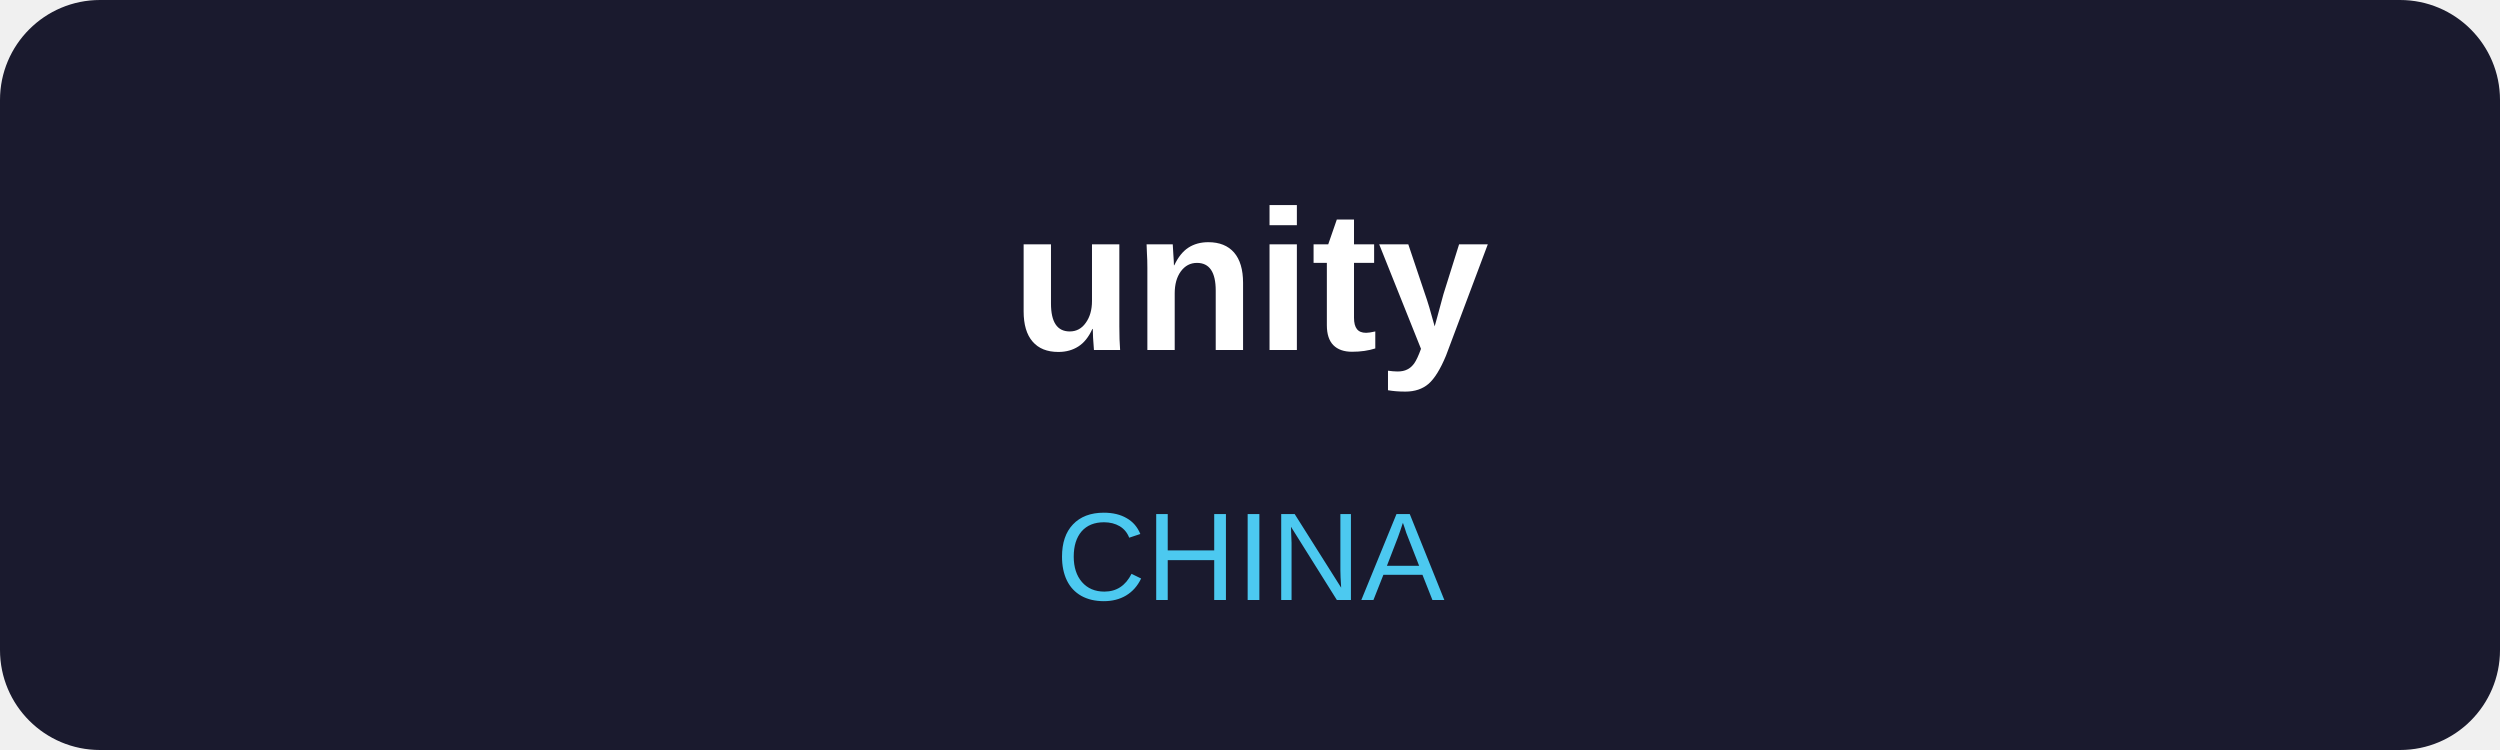
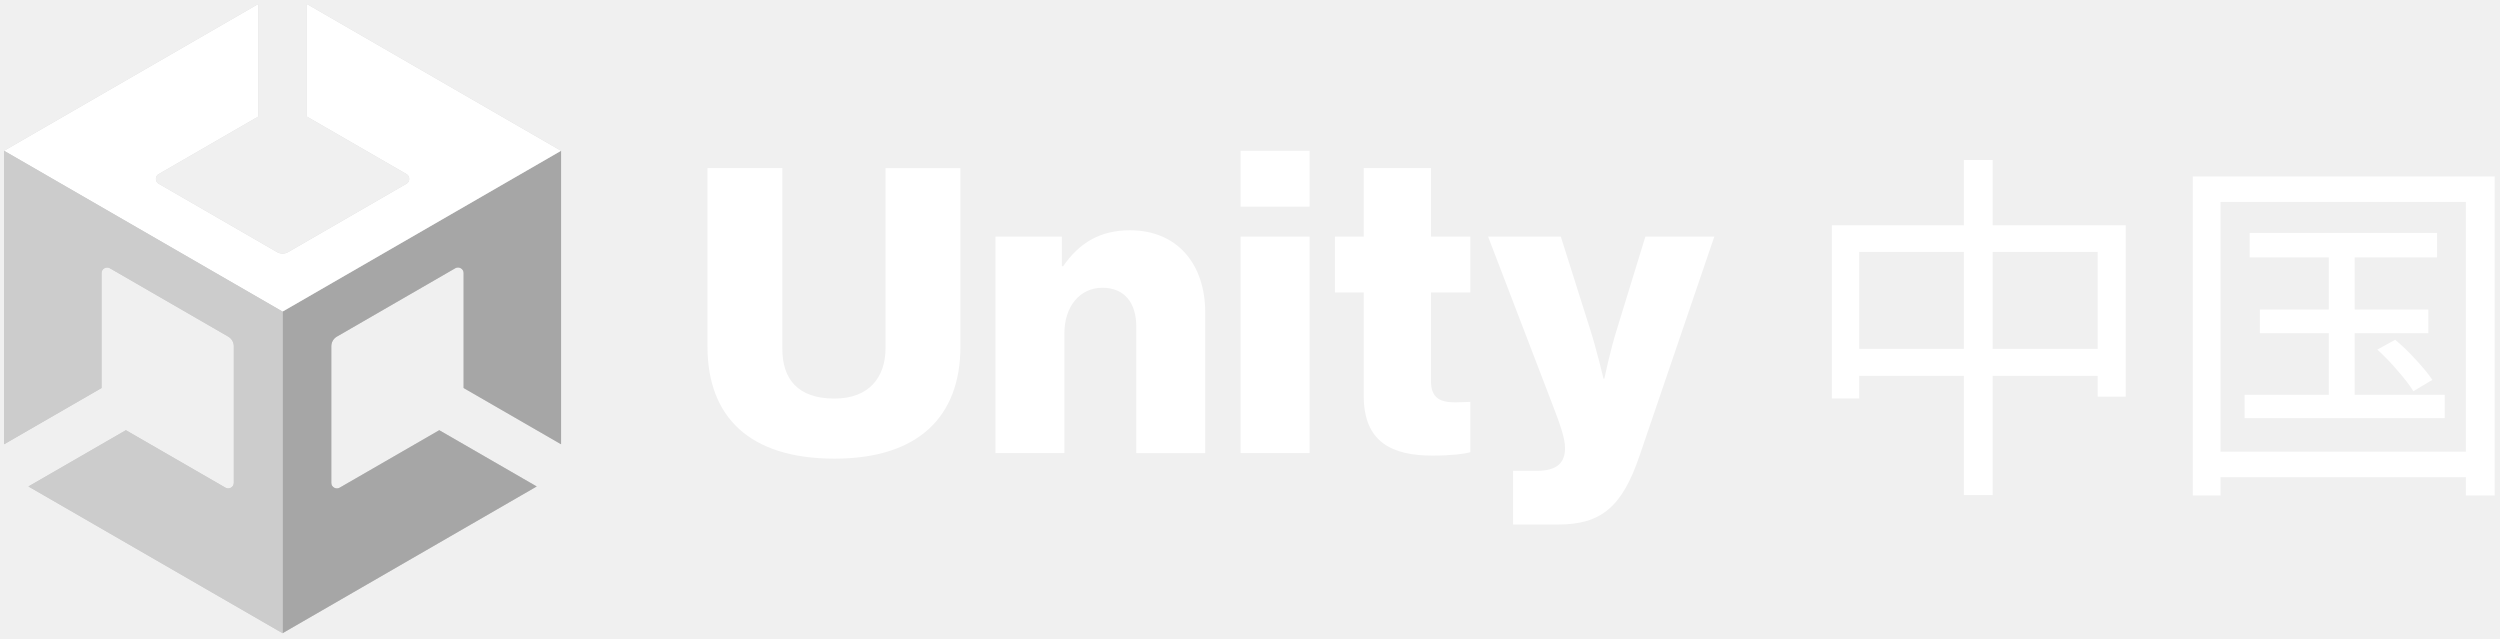
- <svg xmlns="http://www.w3.org/2000/svg" viewBox="0 0 200 60" fill="none">
-   <rect width="200" height="60" rx="8" fill="#1a1a2e" />
-   <text x="100" y="28" text-anchor="middle" fill="#ffffff" font-family="Arial,sans-serif" font-size="16" font-weight="700">unity</text>
-   <text x="100" y="48" text-anchor="middle" fill="#4cc9f0" font-family="Arial,sans-serif" font-size="10" font-weight="500">CHINA</text>
+ <svg xmlns="http://www.w3.org/2000/svg" width="384" height="98" viewBox="0 0 384 98" fill="none">
+   <path d="M108.67 53.23V25.82H120.17V53.62C120.17 58.17 122.51 61.22 128.16 61.22C133.49 61.22 136.02 57.97 136.02 53.43V25.83H147.52V53.24C147.52 63.96 141.09 70.45 128.17 70.45C115.16 70.44 108.67 64.08 108.67 53.23Z" fill="white" />
+   <path d="M152.9 36.34H163.1V40.89H163.3C165.77 37.32 168.95 35.37 173.56 35.37C180.83 35.37 185.12 40.57 185.12 47.97V69.6H174.53V50.11C174.53 46.6 172.78 44.2 169.33 44.2C165.82 44.2 163.49 47.12 163.49 51.21V69.59H152.9V36.34Z" fill="white" />
+   <path d="M190.56 23.16H201.15V31.74H190.56V23.16ZM190.56 36.34H201.15V69.59H190.56V36.34Z" fill="white" />
+   <path d="M209.47 60.83V44.92H205.05V36.34H209.47V25.82H219.8V36.34H225.84V44.92H219.8V58.55C219.8 61.15 221.23 61.8 223.5 61.8C224.41 61.8 225.45 61.73 225.84 61.73V69.46C224.93 69.72 222.92 69.98 220.06 69.98C213.89 69.99 209.47 67.97 209.47 60.83Z" fill="white" />
+   <path d="M232.4 72.32H236.04C239.16 72.32 240.39 71.09 240.39 68.81C240.39 67.38 239.74 65.43 238.38 61.93L228.57 36.34H239.74L244.22 50.5C245.26 53.75 246.3 58.16 246.3 58.16H246.43C246.43 58.16 247.34 53.74 248.38 50.5L252.73 36.34H263.32L251.82 70.05C249.16 77.84 245.97 80.57 239.29 80.57H232.41V72.32H232.4Z" fill="white" />
+   <path d="M86.18 68.24V23.16L47.14 0.62V17.91L62.44 26.74C62.99 27.05 63.01 27.91 62.44 28.22L44.26 38.72C43.71 39.04 43.06 39.02 42.55 38.72L24.37 28.22C23.81 27.92 23.8 27.04 24.37 26.74L39.66 17.91V0.62L0.62 23.16V68.24L15.59 59.6V41.94C15.58 41.31 16.32 40.86 16.87 41.2L35.05 51.7C35.6 52.02 35.91 52.59 35.91 53.18V74.17C35.92 74.8 35.18 75.25 34.63 74.91L19.33 66.08L4.36 74.72L43.4 97.26L82.44 74.72L67.47 66.08L52.17 74.91C51.63 75.24 50.87 74.81 50.89 74.17V53.18C50.89 52.55 51.24 51.99 51.75 51.7L69.93 41.2C70.47 40.87 71.23 41.29 71.21 41.94V59.6L86.18 68.24Z" fill="#CCCCCC" />
+   <path d="M43.4 97.26L82.44 74.72L67.47 66.08L52.17 74.91C51.63 75.24 50.87 74.81 50.89 74.17V53.18C50.89 52.55 51.24 51.99 51.75 51.7L69.93 41.2C70.47 40.87 71.23 41.29 71.21 41.94V59.6L86.18 68.24V23.16L43.4 47.86V97.26Z" fill="#A6A6A6" />
+   <path d="M47.14 0.62V17.91L62.44 26.74C62.99 27.05 63.01 27.91 62.44 28.22L44.26 38.72C43.71 39.04 43.06 39.02 42.55 38.72L24.37 28.22C23.81 27.92 23.8 27.04 24.37 26.74L39.66 17.91V0.62L0.62 23.16L43.4 47.86L86.18 23.16L47.14 0.62Z" fill="white" />
+   <path d="M34.64 74.91L19.34 66.08L4.37 74.72L43.41 97.26V47.86L0.63 23.16V68.24L15.6 59.6V41.94C15.59 41.31 16.33 40.86 16.88 41.2L35.06 51.7C35.61 52.02 35.92 52.59 35.92 53.18V74.17C35.93 74.8 35.19 75.25 34.64 74.91Z" fill="#CCCCCC" />
+   <path d="M281.376 34.604H326.512V60.924H322.2V38.692H285.576V61.204H281.376V34.604ZM283.616 53.588H324.72V57.732H283.616V53.588ZM301.648 24.58H306.072V76.044H301.648V24.58Z" fill="white" />
+   <path d="M345.552 35.78H374.336V39.532H345.552V35.78ZM347.12 47.54H372.992V51.18H347.12V47.54ZM344.768 60.644H375.512V64.228H344.768V60.644ZM357.704 36.956H361.68V62.604H357.704V36.956ZM365.152 53.7L367.896 52.188C368.979 53.084 370.043 54.111 371.088 55.268C372.171 56.425 373.011 57.452 373.608 58.348L370.696 60.084C370.136 59.188 369.333 58.143 368.288 56.948C367.243 55.716 366.197 54.633 365.152 53.7ZM336.816 27.1H383.184V76.1H378.76V31.02H341.072V76.1H336.816V27.1ZM339.056 69.38H380.776V73.3H339.056V69.38Z" fill="white" />
</svg>
